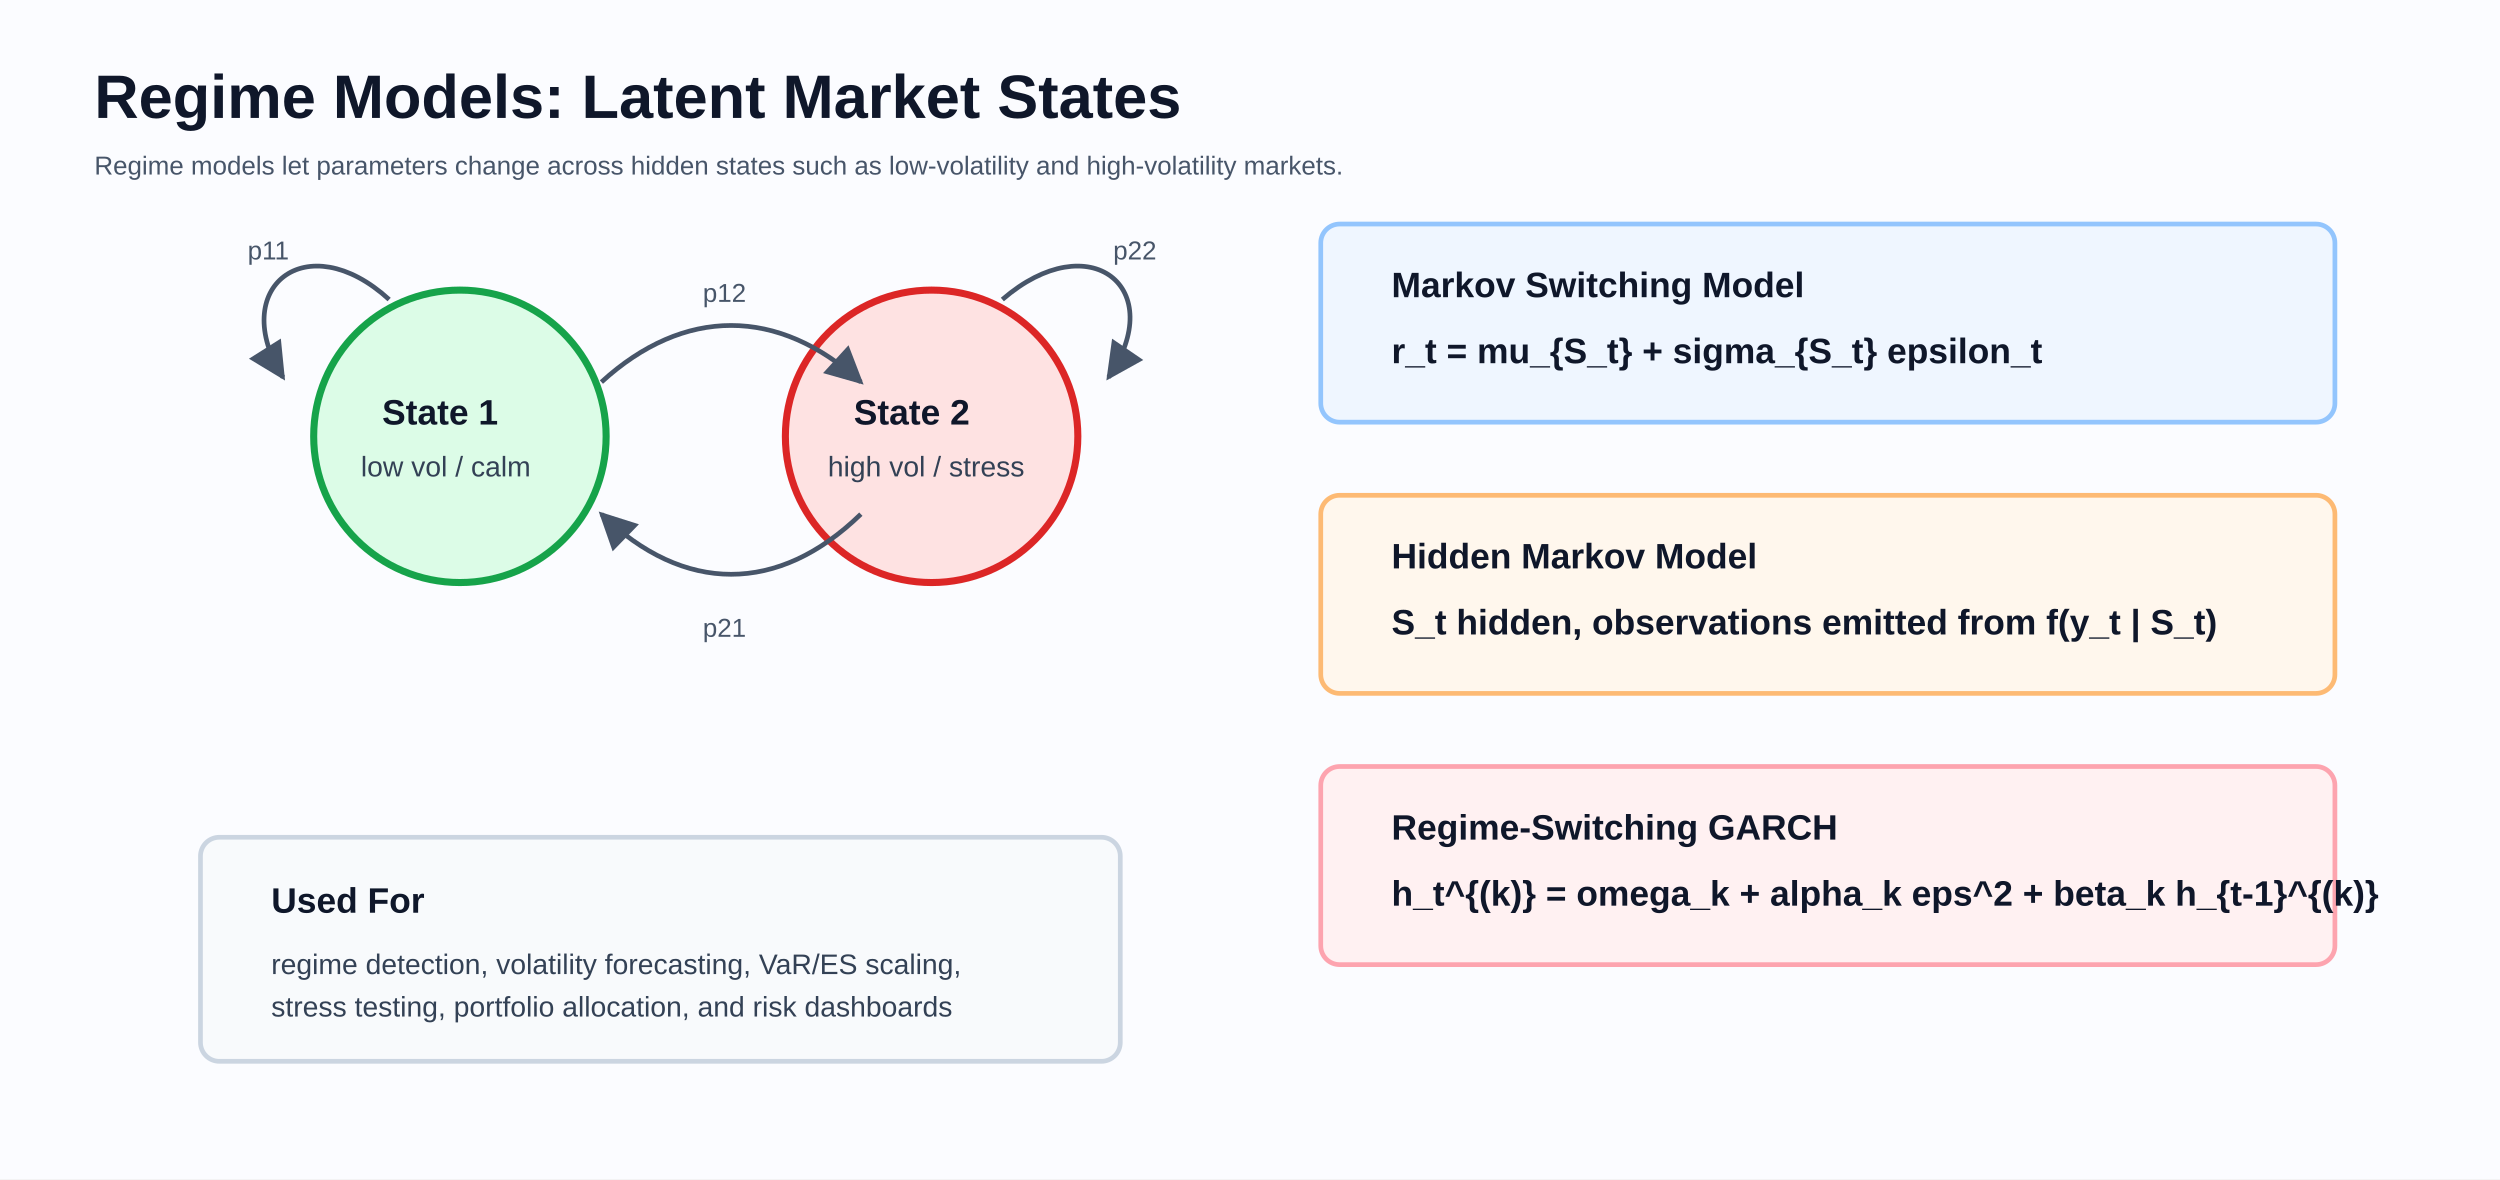
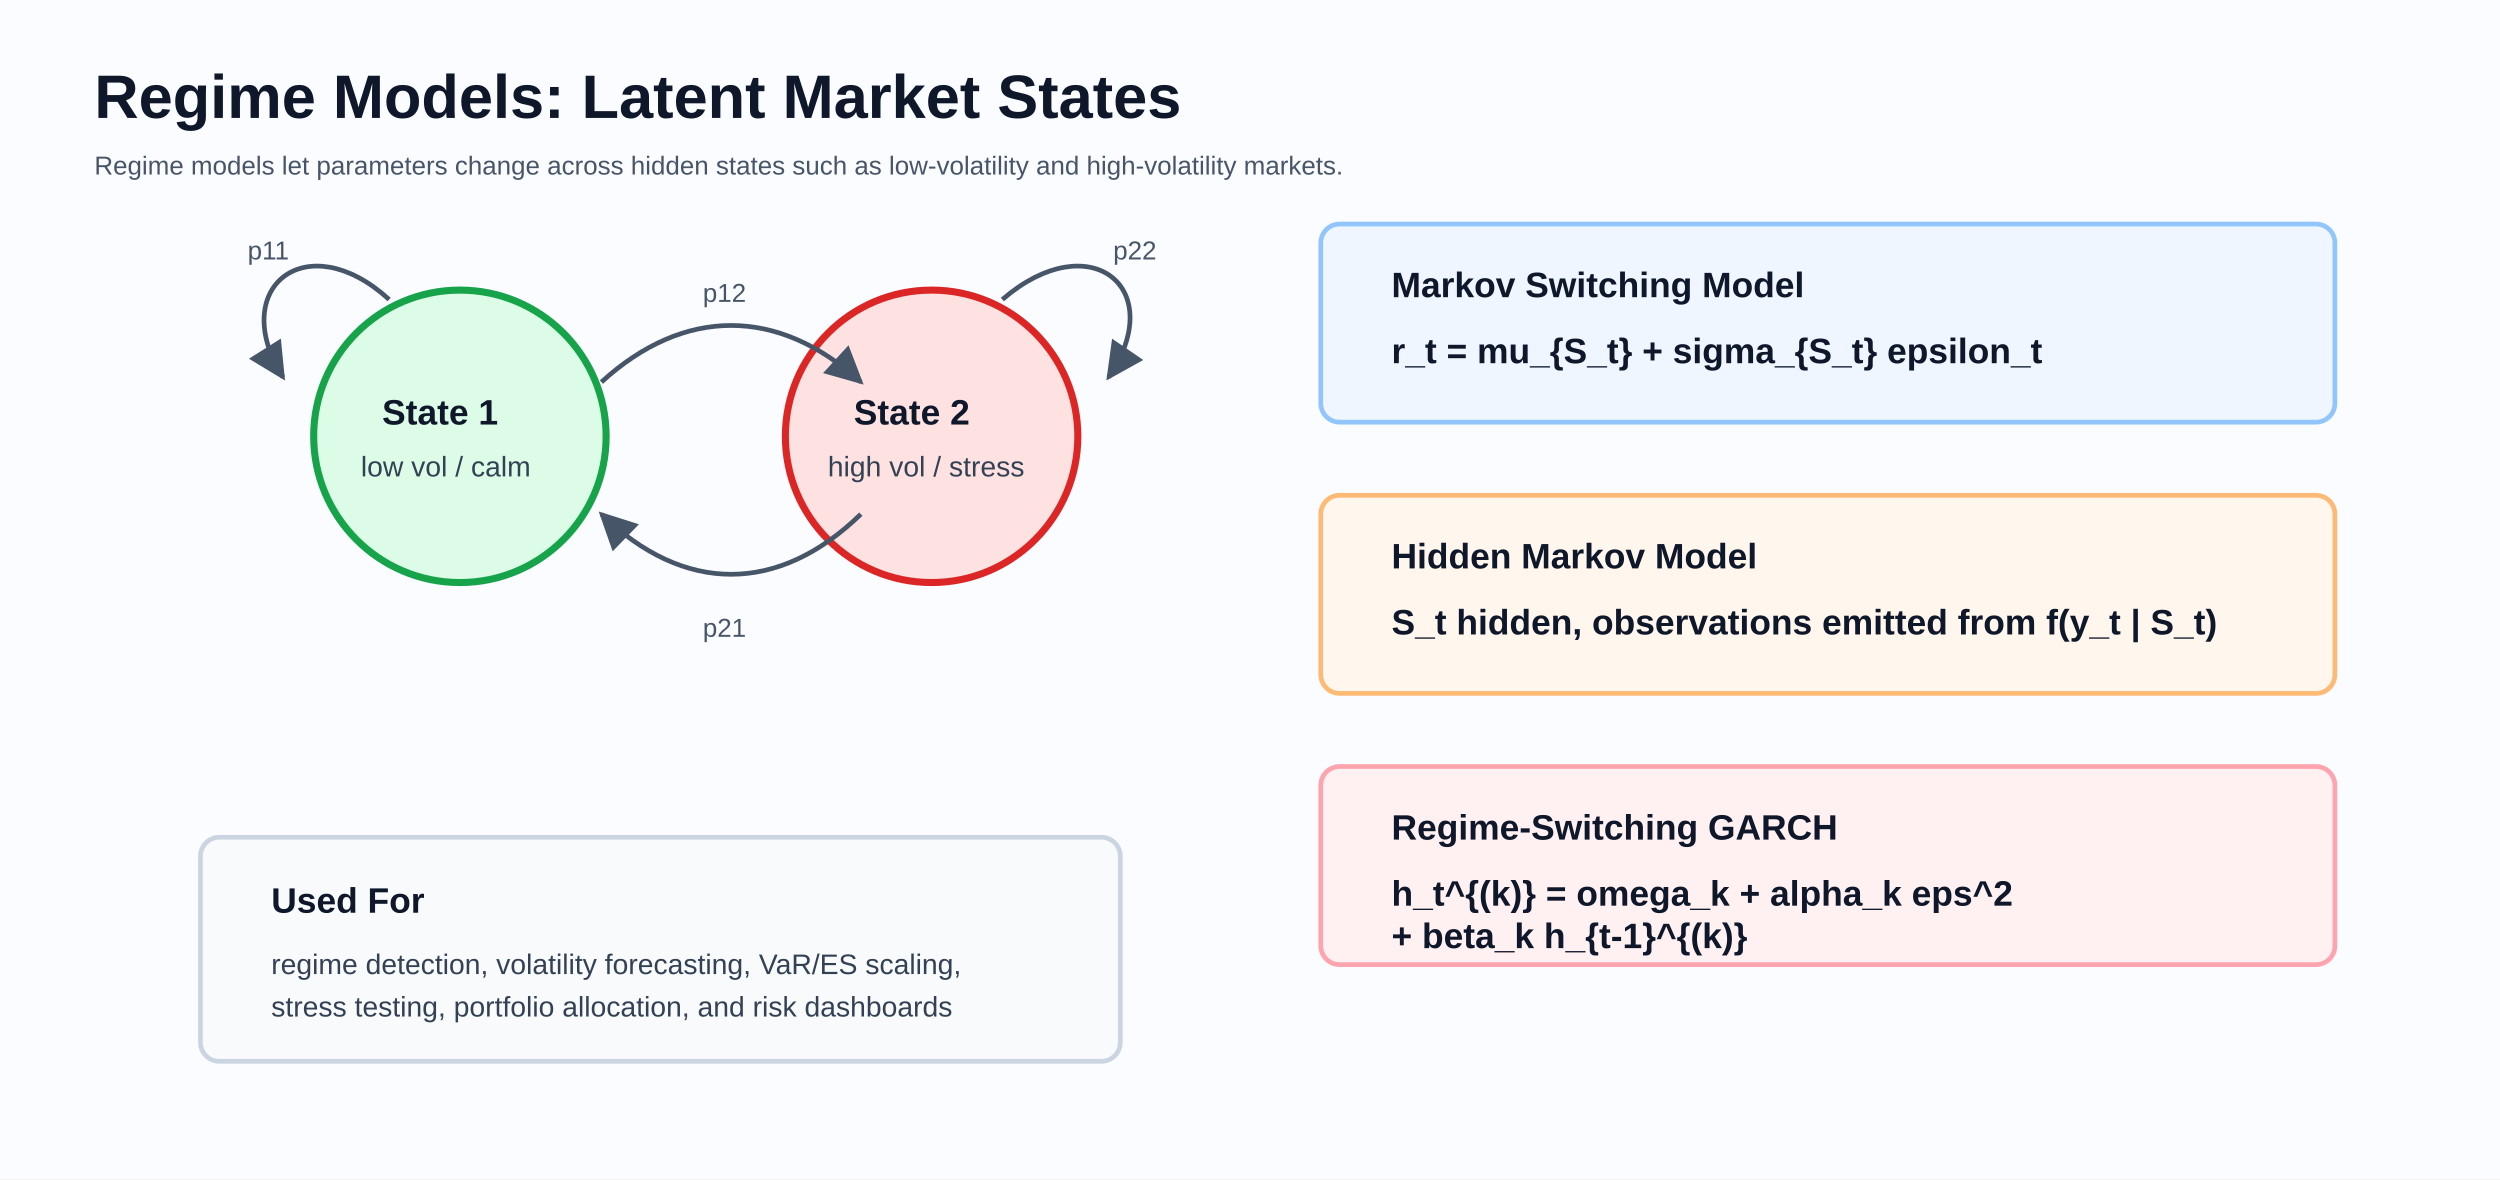
<svg xmlns="http://www.w3.org/2000/svg" width="1060" height="500" viewBox="0 0 1060 500" role="img" aria-labelledby="title desc">
  <defs>
    <style>
      .bg{fill:#fbfcff}.box{fill:#fff;stroke:#cbd5e1;stroke-width:2}.state1{fill:#dcfce7;stroke:#16a34a;stroke-width:3}.state2{fill:#fee2e2;stroke:#dc2626;stroke-width:3}.model{fill:#eff6ff;stroke:#93c5fd}.hmm{fill:#fff7ed;stroke:#fdba74}.garch{fill:#fff1f2;stroke:#fda4af}.use{fill:#f8fafc;stroke:#cbd5e1}.title{font:bold 26px Arial,sans-serif;fill:#0f172a}.h{font:bold 15px Arial,sans-serif;fill:#0f172a}.txt{font:12px Arial,sans-serif;fill:#334155}.small{font:11px Arial,sans-serif;fill:#475569}.formula{font:bold 15px Arial,sans-serif;fill:#0f172a}.arrow{stroke:#475569;stroke-width:2;fill:none;marker-end:url(#arrow)}.loop{stroke:#475569;stroke-width:2;fill:none;marker-end:url(#arrow)}
    </style>
    <marker id="arrow" viewBox="0 0 10 10" refX="9" refY="5" markerWidth="8" markerHeight="8" orient="auto">
      <path d="M0 0L10 5L0 10z" fill="#475569" />
    </marker>
  </defs>
  <rect class="bg" width="1060" height="500" />
  <text class="title" x="40" y="50">Regime Models: Latent Market States</text>
  <text class="small" x="40" y="74">Regime models let parameters change across hidden states such as low-volatility and high-volatility markets.</text>
  <circle class="state1" cx="195" cy="185" r="62" />
  <text class="h" x="162" y="180">State 1</text>
  <text class="txt" x="153" y="202">low vol / calm</text>
  <circle class="state2" cx="395" cy="185" r="62" />
  <text class="h" x="362" y="180">State 2</text>
  <text class="txt" x="351" y="202">high vol / stress</text>
  <path class="arrow" d="M255 162 C290 130 330 130 365 162" />
  <text class="small" x="298" y="128">p12</text>
  <path class="arrow" d="M365 218 C330 252 290 252 255 218" />
  <text class="small" x="298" y="270">p21</text>
  <path class="loop" d="M165 127 C130 95 96 122 120 160" />
  <text class="small" x="105" y="110">p11</text>
  <path class="loop" d="M425 127 C462 95 496 122 470 160" />
  <text class="small" x="472" y="110">p22</text>
  <rect class="box model" x="560" y="95" width="430" height="84" rx="8" />
  <text class="h" x="590" y="126">Markov Switching Model</text>
  <text class="formula" x="590" y="154">r_t = mu_{S_t} + sigma_{S_t} epsilon_t</text>
  <rect class="box hmm" x="560" y="210" width="430" height="84" rx="8" />
  <text class="h" x="590" y="241">Hidden Markov Model</text>
  <text class="formula" x="590" y="269">S_t hidden, observations emitted from f(y_t | S_t)</text>
  <rect class="box garch" x="560" y="325" width="430" height="84" rx="8" />
  <text class="h" x="590" y="356">Regime-Switching GARCH</text>
-   <text class="formula" x="590" y="384">h_t^{(k)} = omega_k + alpha_k eps^2 + beta_k h_{t-1}^{(k)}</text>
+   <text class="formula" x="590" y="384">h_t^{(k)} = omega_k + alpha_k eps^2</text>
+   <text class="formula" x="590" y="402">+ beta_k h_{t-1}^{(k)}</text>
  <rect class="box use" x="85" y="355" width="390" height="95" rx="8" />
  <text class="h" x="115" y="387">Used For</text>
  <text class="txt" x="115" y="413">regime detection, volatility forecasting, VaR/ES scaling,</text>
  <text class="txt" x="115" y="431">stress testing, portfolio allocation, and risk dashboards</text>
</svg>
